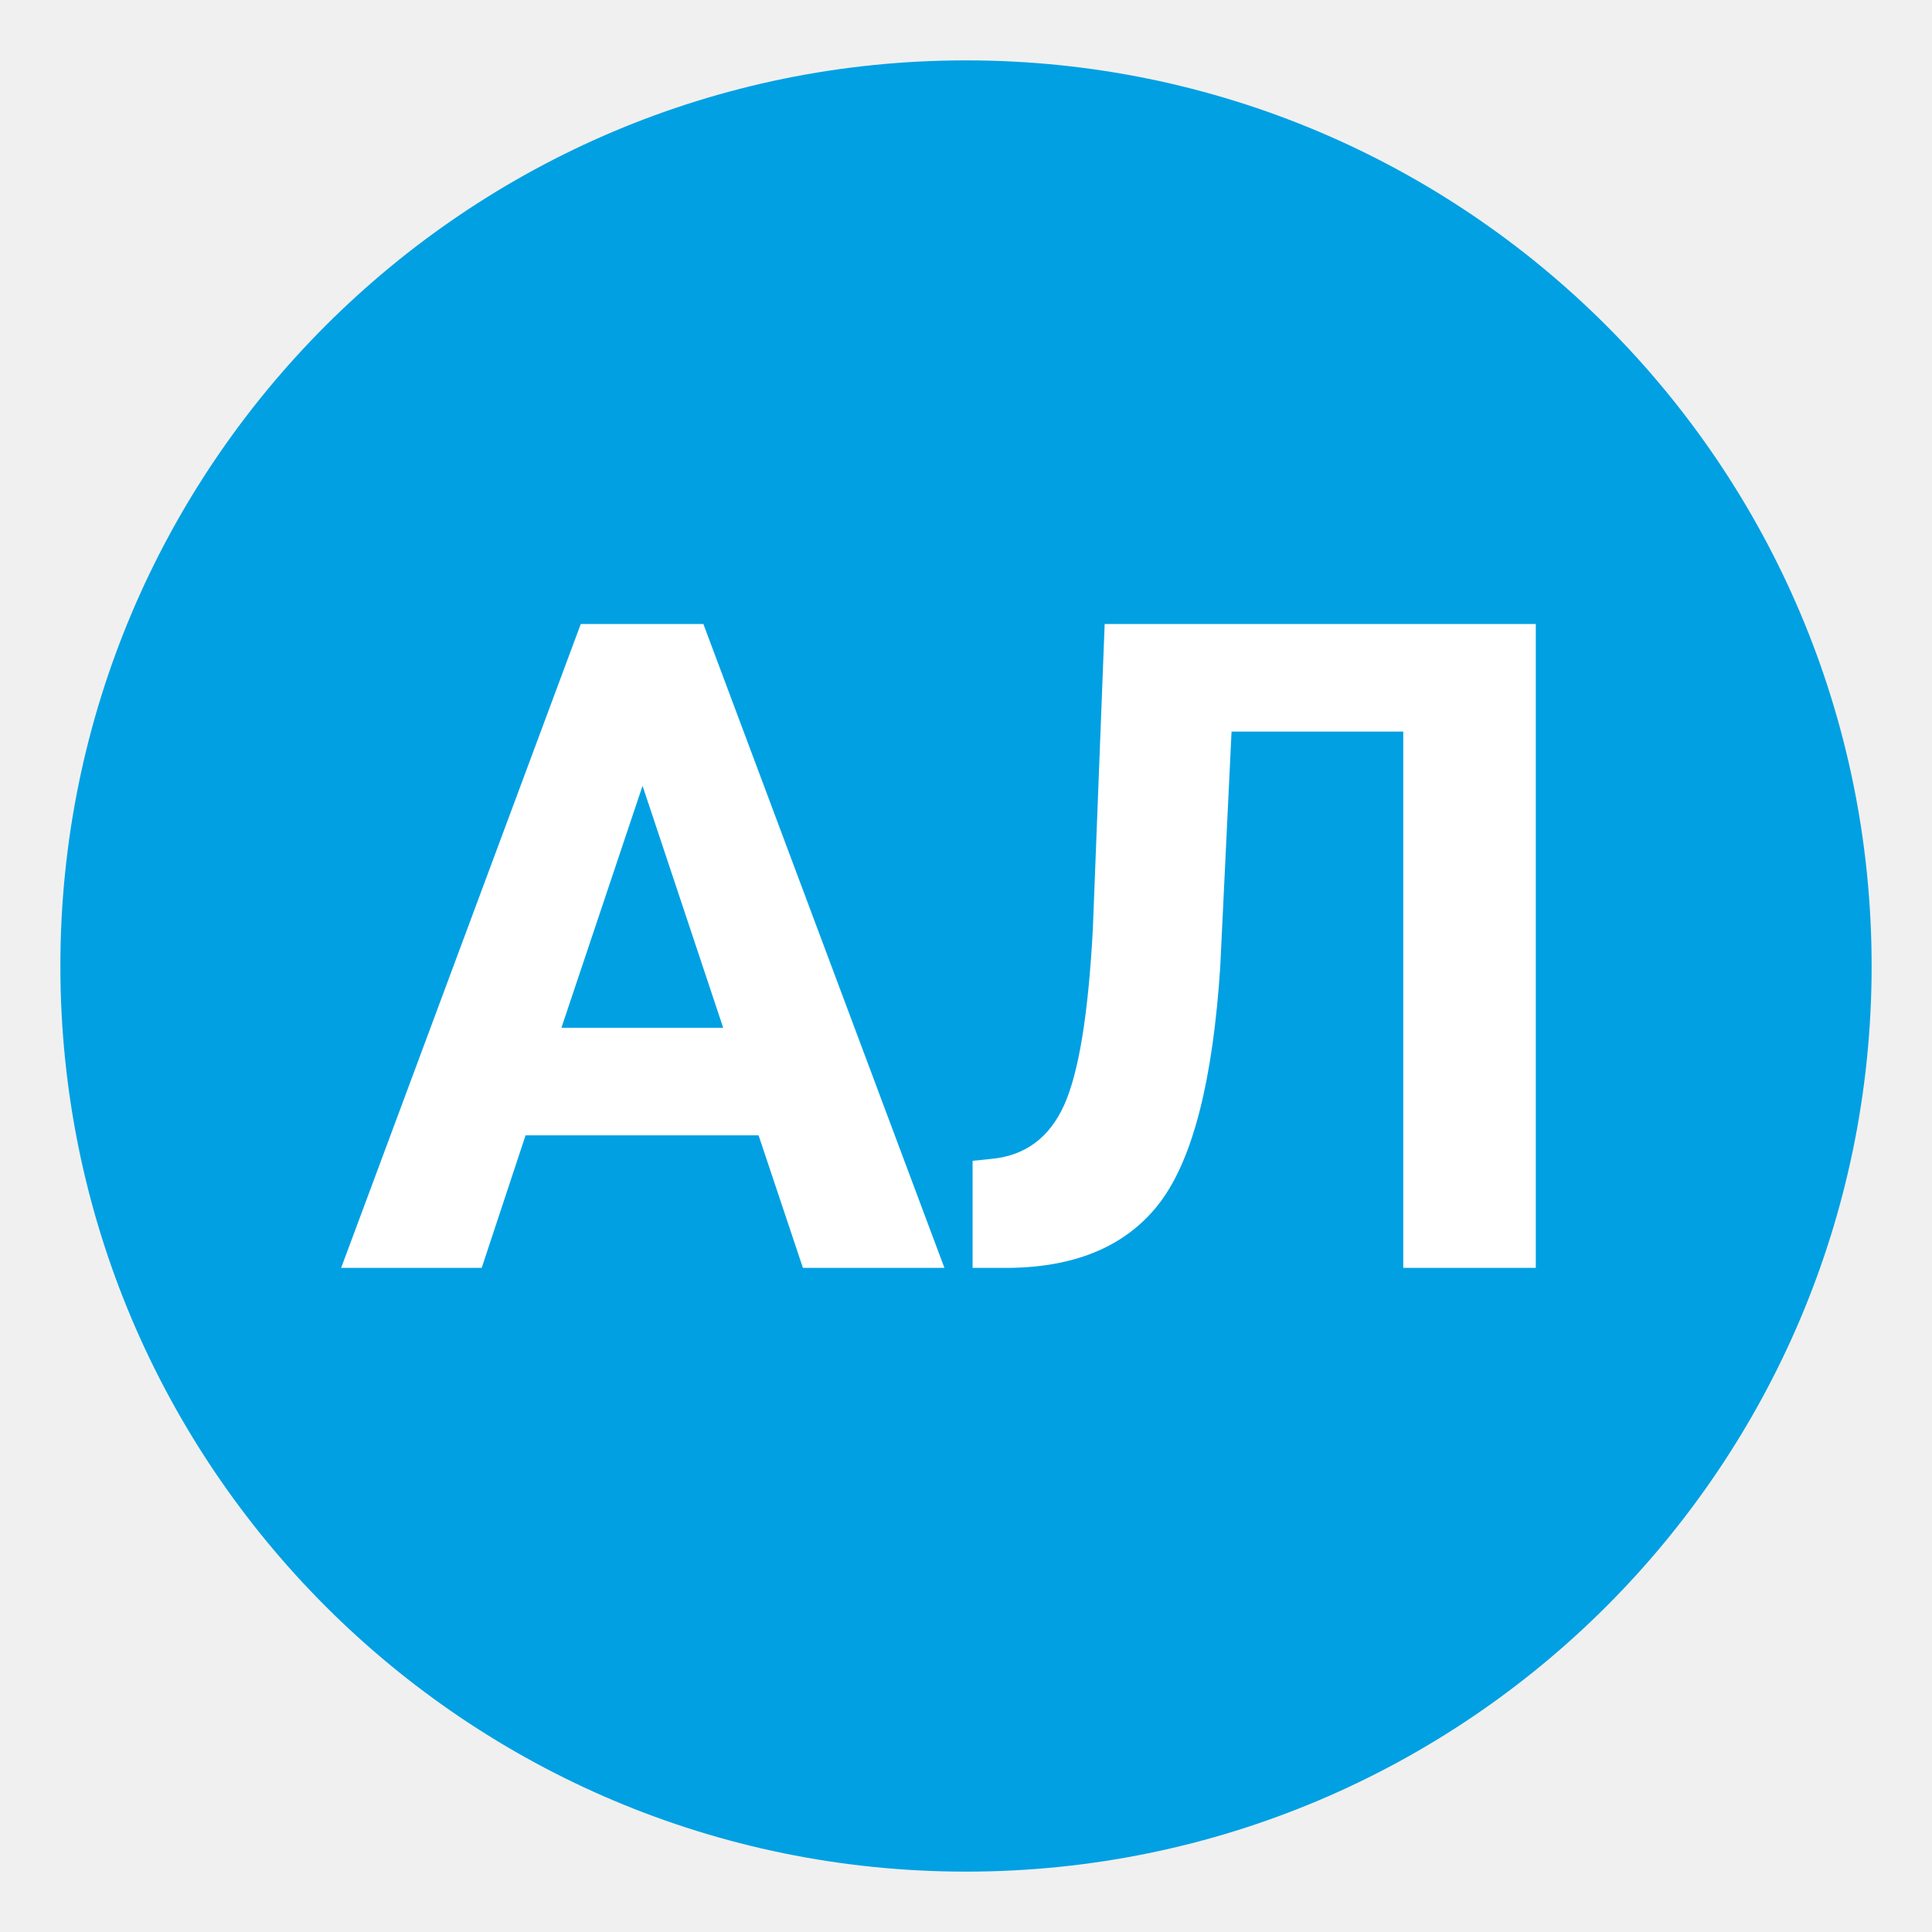
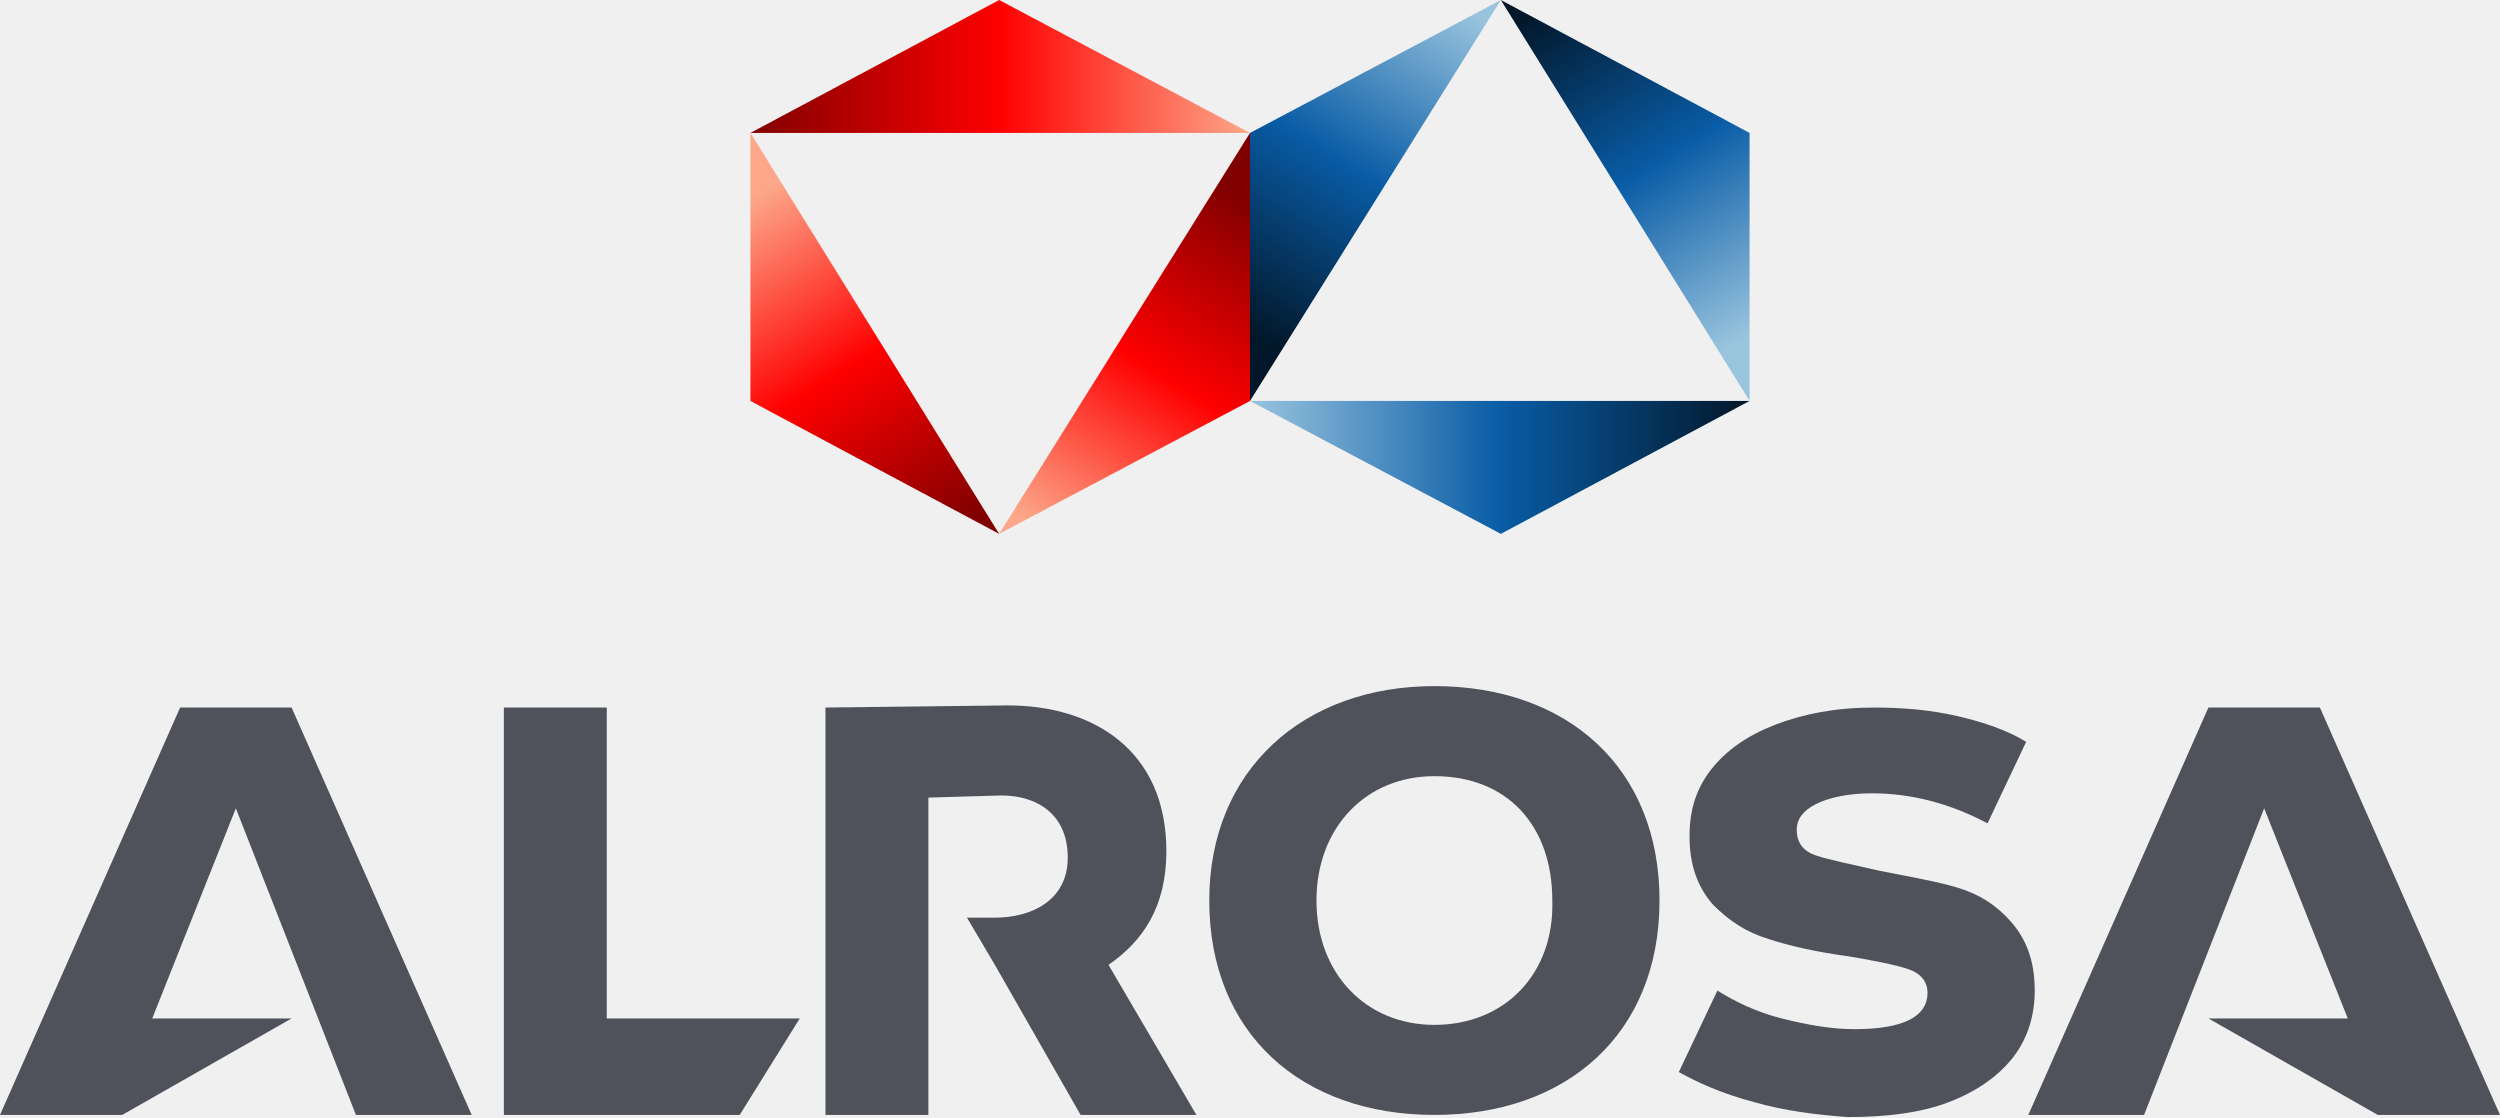
- <svg xmlns="http://www.w3.org/2000/svg" viewBox="0 0 64 64" role="img" aria-label="ALRS">
-   <circle cx="32" cy="32" r="30" fill="#00A0E3" />
-   <text x="32" y="42" text-anchor="middle" font-family="'Segoe UI', 'Roboto', 'Helvetica Neue', Arial, sans-serif" font-size="30" font-weight="700" fill="#ffffff">АЛ</text>
+ <svg xmlns="http://www.w3.org/2000/svg" version="1.1" id="Слой_1" x="0px" y="0px" style="enable-background:new 0 0 116.5 52;" xml:space="preserve" viewBox="0 0 116.6 52.1">
+   <defs id="defs1308" />
+   <style type="text/css" id="style1236"> .st0{fill:url(#Shape_6_);} .st1{fill:url(#Shape_9_);} .st2{fill:url(#Shape_11_);} .st3{fill:url(#Shape_12_);} .st4{fill:url(#Shape_13_);} .st5{fill:url(#Shape_14_);} .st6{fill:#4F525A;} </style>
+   <style class="darkreader darkreader--sync" media="screen" />
+   <g id="g1303">
+     <g id="g1288">
+       <g id="Group" transform="translate(40.5)">
+         <linearGradient id="Shape_6_" gradientUnits="userSpaceOnUse" x1="-39.283" y1="200.661" x2="-38.283" y2="200.661" gradientTransform="matrix(23.3259,0,0,-6.2184,910.7738,1250.907)">
+           <stop offset="0" style="stop-color: rgb(128, 0, 0); --darkreader-inline-stopcolor: #ff7272;" id="stop1238" data-darkreader-inline-stopcolor="" />
+           <stop offset="0.5" style="stop-color: rgb(255, 0, 0); --darkreader-inline-stopcolor: #ff1a1a;" id="stop1240" data-darkreader-inline-stopcolor="" />
+           <stop offset="1" style="stop-color: rgb(252, 167, 137); --darkreader-inline-stopcolor: #fc9c7b;" id="stop1242" data-darkreader-inline-stopcolor="" />
+         </linearGradient>
+         <polygon id="Shape" class="st0" points="17.8,6.2 6.1,0 -5.5,6.2 " style="fill:url(#Shape_6_)" />
+         <linearGradient id="Shape_9_" gradientUnits="userSpaceOnUse" x1="-38.968" y1="199.971" x2="-39.359" y2="200.97" gradientTransform="matrix(11.6619,0,0,-18.6524,455.8778,3756.359)">
+           <stop offset="0" style="stop-color: rgb(128, 0, 0); --darkreader-inline-stopcolor: #ff7272;" id="stop1246" data-darkreader-inline-stopcolor="" />
+           <stop offset="0.5" style="stop-color: rgb(255, 0, 0); --darkreader-inline-stopcolor: #ff1a1a;" id="stop1248" data-darkreader-inline-stopcolor="" />
+           <stop offset="1" style="stop-color: rgb(252, 167, 137); --darkreader-inline-stopcolor: #fc9c7b;" id="stop1250" data-darkreader-inline-stopcolor="" />
+         </linearGradient>
+         <polygon id="Shape_1_" class="st1" points="-5.5,6.2 -5.5,18.7 6.1,24.9 " style="fill:url(#Shape_9_)" />
+         <linearGradient id="Shape_11_" gradientUnits="userSpaceOnUse" x1="-38.773" y1="200.97" x2="-39.164" y2="199.97" gradientTransform="matrix(11.664,0,0,-18.6524,467.62,3756.359)">
+           <stop offset="0" style="stop-color: rgb(128, 0, 0); --darkreader-inline-stopcolor: #ff7272;" id="stop1254" data-darkreader-inline-stopcolor="" />
+           <stop offset="0.5" style="stop-color: rgb(255, 0, 0); --darkreader-inline-stopcolor: #ff1a1a;" id="stop1256" data-darkreader-inline-stopcolor="" />
+           <stop offset="1" style="stop-color: rgb(252, 167, 137); --darkreader-inline-stopcolor: #fc9c7b;" id="stop1258" data-darkreader-inline-stopcolor="" />
+         </linearGradient>
+         <polygon id="Shape_2_" class="st2" points="6.1,24.9 17.8,18.7 17.8,6.2 " style="fill:url(#Shape_11_)" />
+       </g>
+       <g id="Group_1_" transform="translate(63.5)">
+         <linearGradient id="Shape_12_" gradientUnits="userSpaceOnUse" x1="-62.283" y1="200.661" x2="-63.283" y2="200.661" gradientTransform="matrix(23.3301,0,0,-6.2203,1471.21,1269.939)">
+           <stop offset="0" style="stop-color: rgb(2, 23, 41); --darkreader-inline-stopcolor: #dad7d2;" id="stop1263" data-darkreader-inline-stopcolor="" />
+           <stop offset="0.5" style="stop-color: rgb(9, 92, 166); --darkreader-inline-stopcolor: #6bbaf7;" id="stop1265" data-darkreader-inline-stopcolor="" />
+           <stop offset="1" style="stop-color: rgb(153, 196, 222); --darkreader-inline-stopcolor: #91bfdb;" id="stop1267" data-darkreader-inline-stopcolor="" />
+         </linearGradient>
+         <polygon id="Shape_3_" class="st3" points="18.1,18.7 6.5,24.9 -5.2,18.7 " style="fill:url(#Shape_12_)" />
+         <linearGradient id="Shape_13_" gradientUnits="userSpaceOnUse" x1="-63.359" y1="200.137" x2="-62.968" y2="201.137" gradientTransform="matrix(11.664,0,0,-18.6505,736.2485,3749.759)">
+           <stop offset="0" style="stop-color: rgb(2, 23, 41); --darkreader-inline-stopcolor: #dad7d2;" id="stop1271" data-darkreader-inline-stopcolor="" />
+           <stop offset="0.5" style="stop-color: rgb(9, 92, 166); --darkreader-inline-stopcolor: #6bbaf7;" id="stop1273" data-darkreader-inline-stopcolor="" />
+           <stop offset="1" style="stop-color: rgb(153, 196, 222); --darkreader-inline-stopcolor: #91bfdb;" id="stop1275" data-darkreader-inline-stopcolor="" />
+         </linearGradient>
+         <polygon id="Shape_4_" class="st4" points="-5.2,18.7 -5.2,6.2 6.5,0 " style="fill:url(#Shape_13_)" />
+         <linearGradient id="Shape_14_" gradientUnits="userSpaceOnUse" x1="-63.164" y1="201.137" x2="-62.773" y2="200.137" gradientTransform="matrix(11.6661,0,0,-18.6505,748.0421,3749.759)">
+           <stop offset="0" style="stop-color: rgb(2, 23, 41); --darkreader-inline-stopcolor: #dad7d2;" id="stop1279" data-darkreader-inline-stopcolor="" />
+           <stop offset="0.5" style="stop-color: rgb(9, 92, 166); --darkreader-inline-stopcolor: #6bbaf7;" id="stop1281" data-darkreader-inline-stopcolor="" />
+           <stop offset="1" style="stop-color: rgb(153, 196, 222); --darkreader-inline-stopcolor: #91bfdb;" id="stop1283" data-darkreader-inline-stopcolor="" />
+         </linearGradient>
+         <polygon id="Shape_5_" class="st5" points="6.5,0 18.1,6.2 18.1,18.7 " style="fill:url(#Shape_14_)" />
+       </g>
+     </g>
+     <g id="g1301">
+       <path id="Shape_7_" class="st6 _fillpath" d="M66.9,32c-6.1,0-10.5,3.9-10.5,10c0,6.2,4.3,10,10.5,10s10.5-3.8,10.5-10 C77.4,35.8,73.1,32,66.9,32z M66.9,47.8c-3.2,0-5.5-2.4-5.5-5.8s2.3-5.8,5.5-5.8c3.4,0,5.5,2.3,5.5,5.8 C72.5,45.4,70.2,47.8,66.9,47.8z" />
+       <polygon id="Shape_8_" class="st6 _fillpath" points="8.4,33 0,52 5.7,52 13.6,47.5 7.1,47.5 11,37.7 16.6,52 22,52 13.6,33 " />
+       <polygon id="Shape_10_" class="st6 _fillpath" points="108.2,33 103,33 94.6,52 100,52 105.6,37.7 109.5,47.5 103,47.5 110.9,52 116.6,52 " />
+       <polygon class="st6 _fillpath" points="28.3,47.5 28.3,33 23.5,33 23.5,52 25.2,52 28.3,52 34.5,52 37.3,47.5 " id="polygon1293" />
+       <g id="g1297">
+         <path class="st6 _fillpath" d="M81.8,51.4c-1.5-0.4-2.6-0.9-3.5-1.4l1.8-3.8c0.8,0.5,1.8,1,3,1.3c1.2,0.3,2.3,0.5,3.4,0.5 c2.3,0,3.4-0.6,3.4-1.7c0-0.5-0.3-0.9-0.9-1.1c-0.6-0.2-1.6-0.4-2.8-0.6c-1.5-0.2-2.8-0.5-3.7-0.8c-1-0.3-1.8-0.8-2.6-1.6 c-0.7-0.8-1.1-1.8-1.1-3.2c0-1.2,0.3-2.2,1-3.1c0.7-0.9,1.7-1.6,3-2.1c1.3-0.5,2.8-0.8,4.6-0.8c1.3,0,2.6,0.1,3.9,0.4 c1.3,0.3,2.4,0.7,3.2,1.2l-1.8,3.8C91,37.5,89.2,37,87.3,37c-1.1,0-2,0.2-2.6,0.5c-0.6,0.3-0.9,0.7-0.9,1.2c0,0.6,0.3,1,0.9,1.2 c0.6,0.2,1.6,0.4,2.9,0.7c1.5,0.3,2.7,0.5,3.7,0.8c1,0.3,1.8,0.8,2.5,1.6c0.7,0.8,1.1,1.8,1.1,3.2c0,1.1-0.3,2.2-1,3.1 c-0.7,0.9-1.7,1.6-3,2.1c-1.3,0.5-2.9,0.7-4.7,0.7C84.7,52,83.2,51.8,81.8,51.4z" id="path1295" />
+       </g>
+       <path class="st6 _fillpath" d="M51.7,45c1.6-1.1,2.7-2.7,2.7-5.3c0-4.7-3.4-6.8-7.4-6.8L38.5,33v19h4.8V37.2l3.4-0.1c1.7,0,3.1,0.9,3.1,2.9 c0,2-1.7,2.8-3.4,2.8h-1.3l1.3,2.2l0,0l4,7l5.4,0L51.7,45z" id="path1299" />
+     </g>
+   </g>
</svg>
